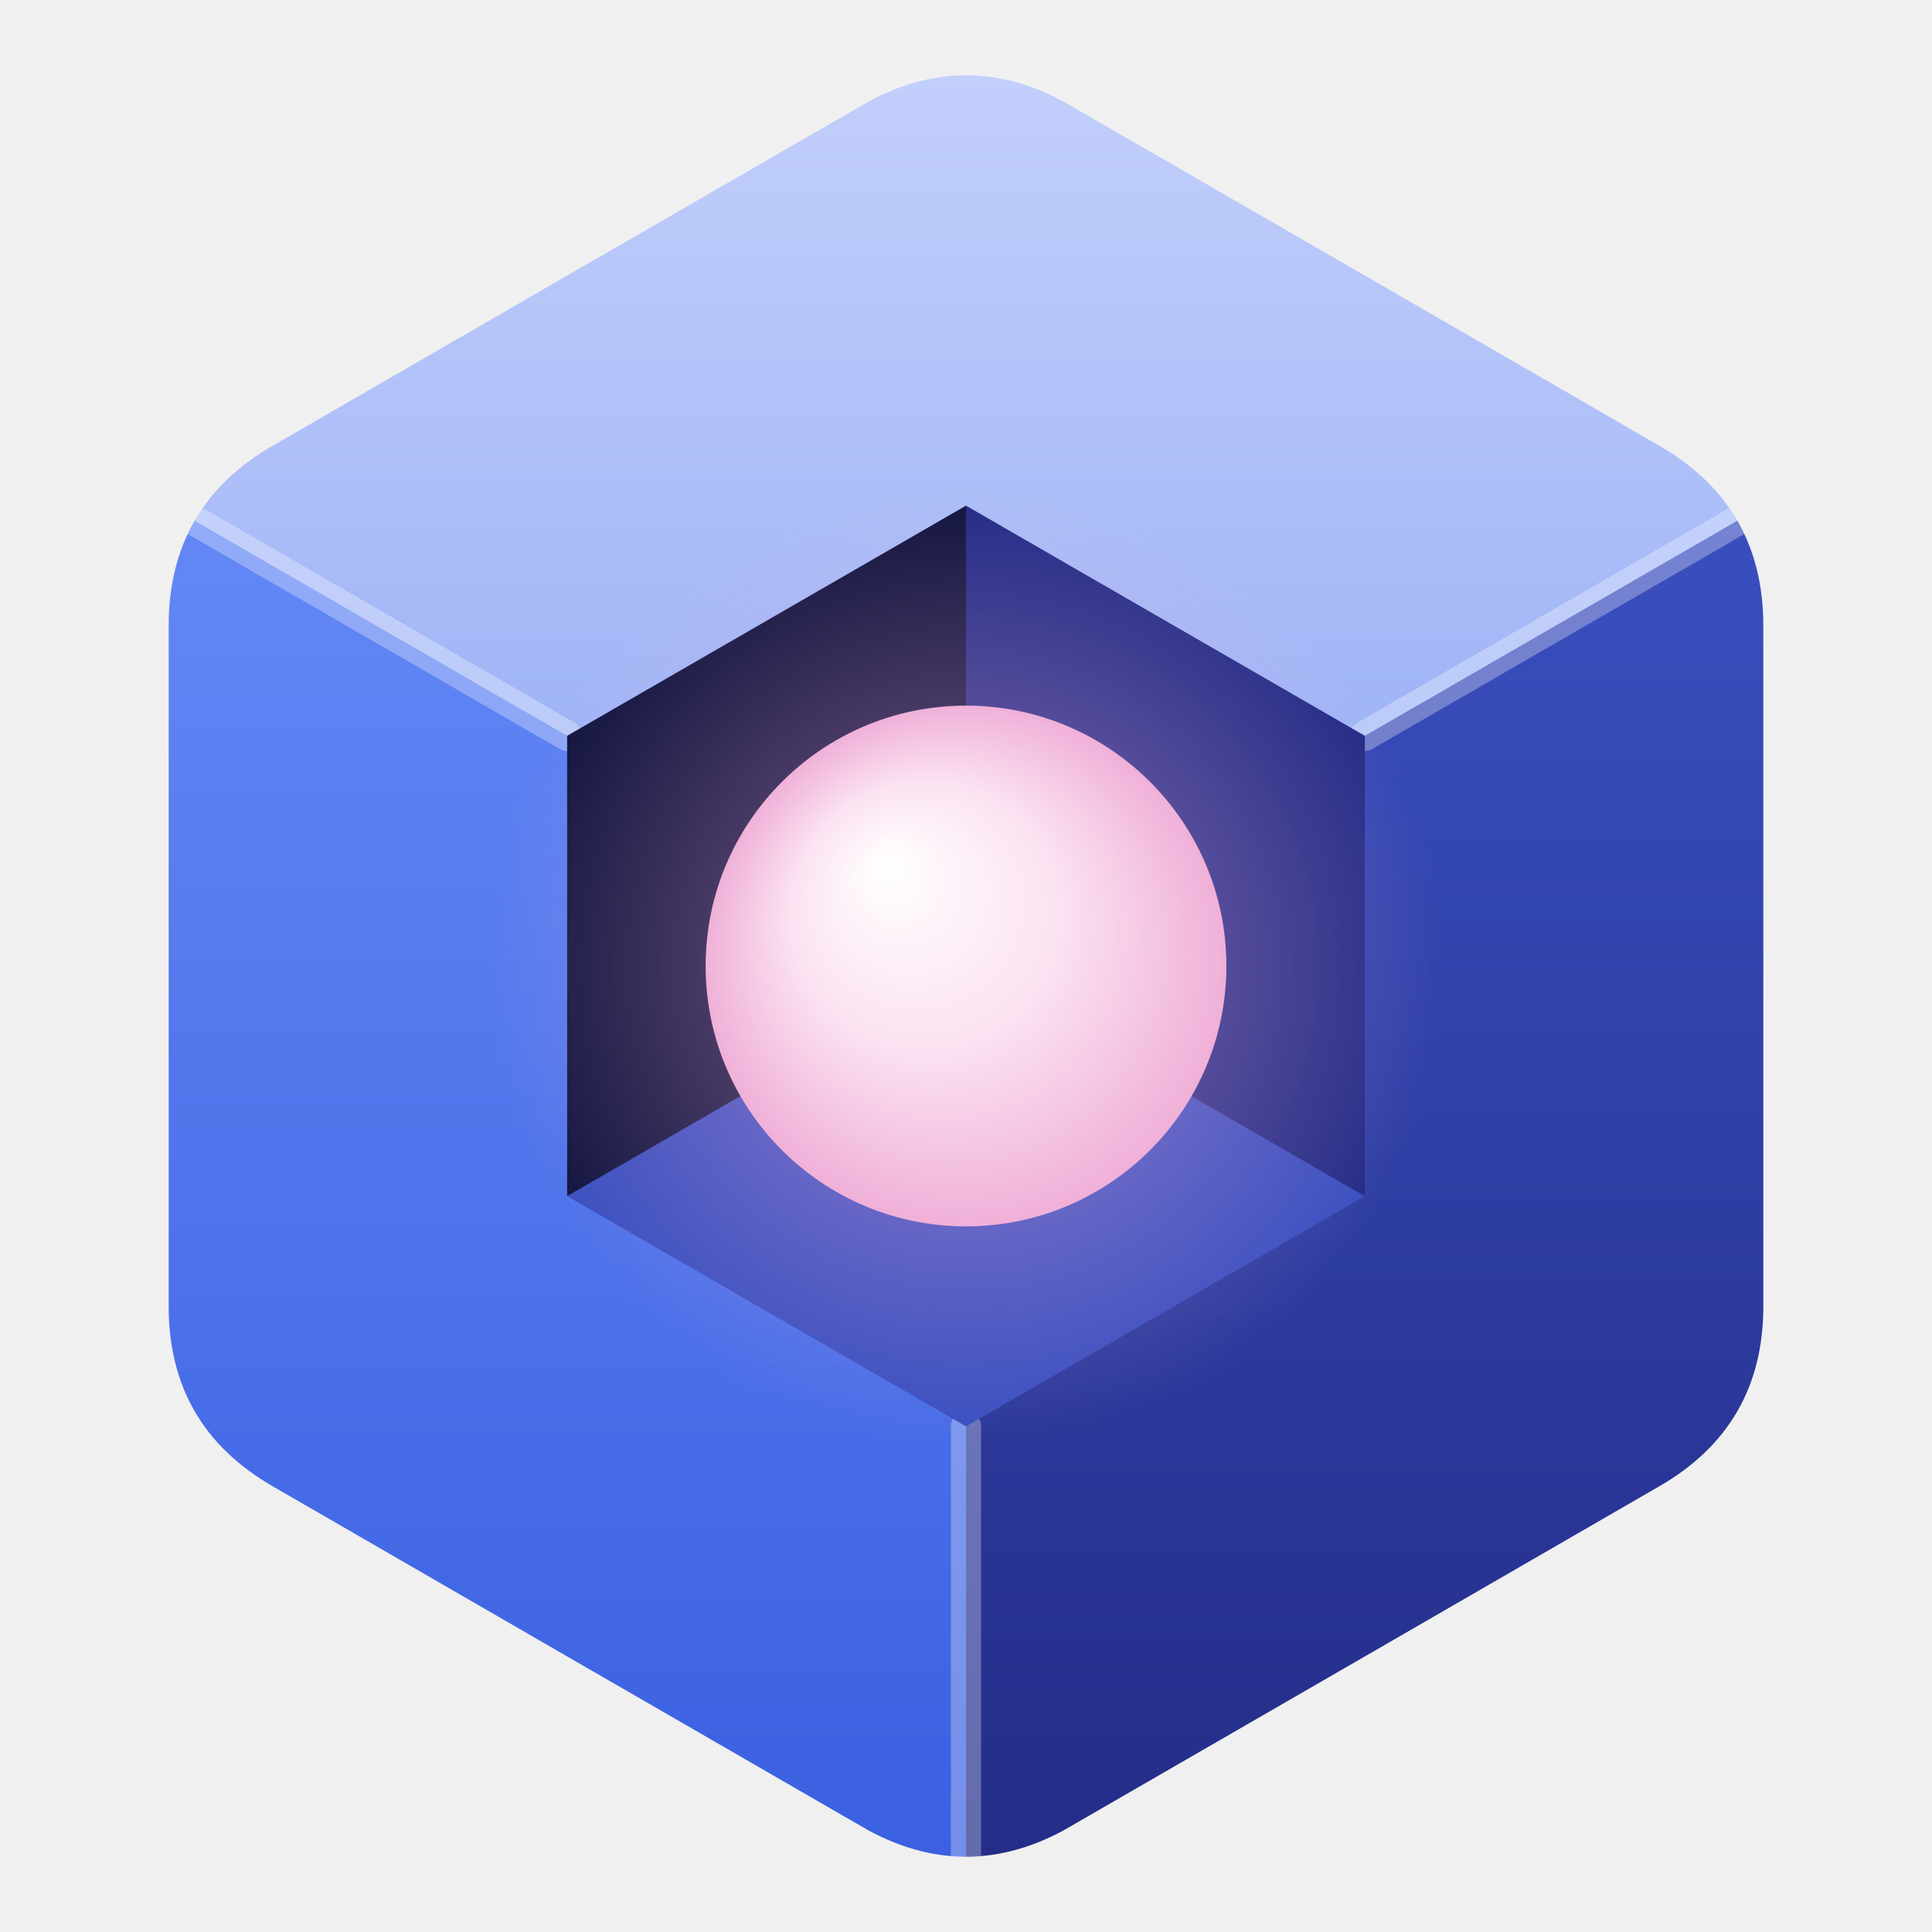
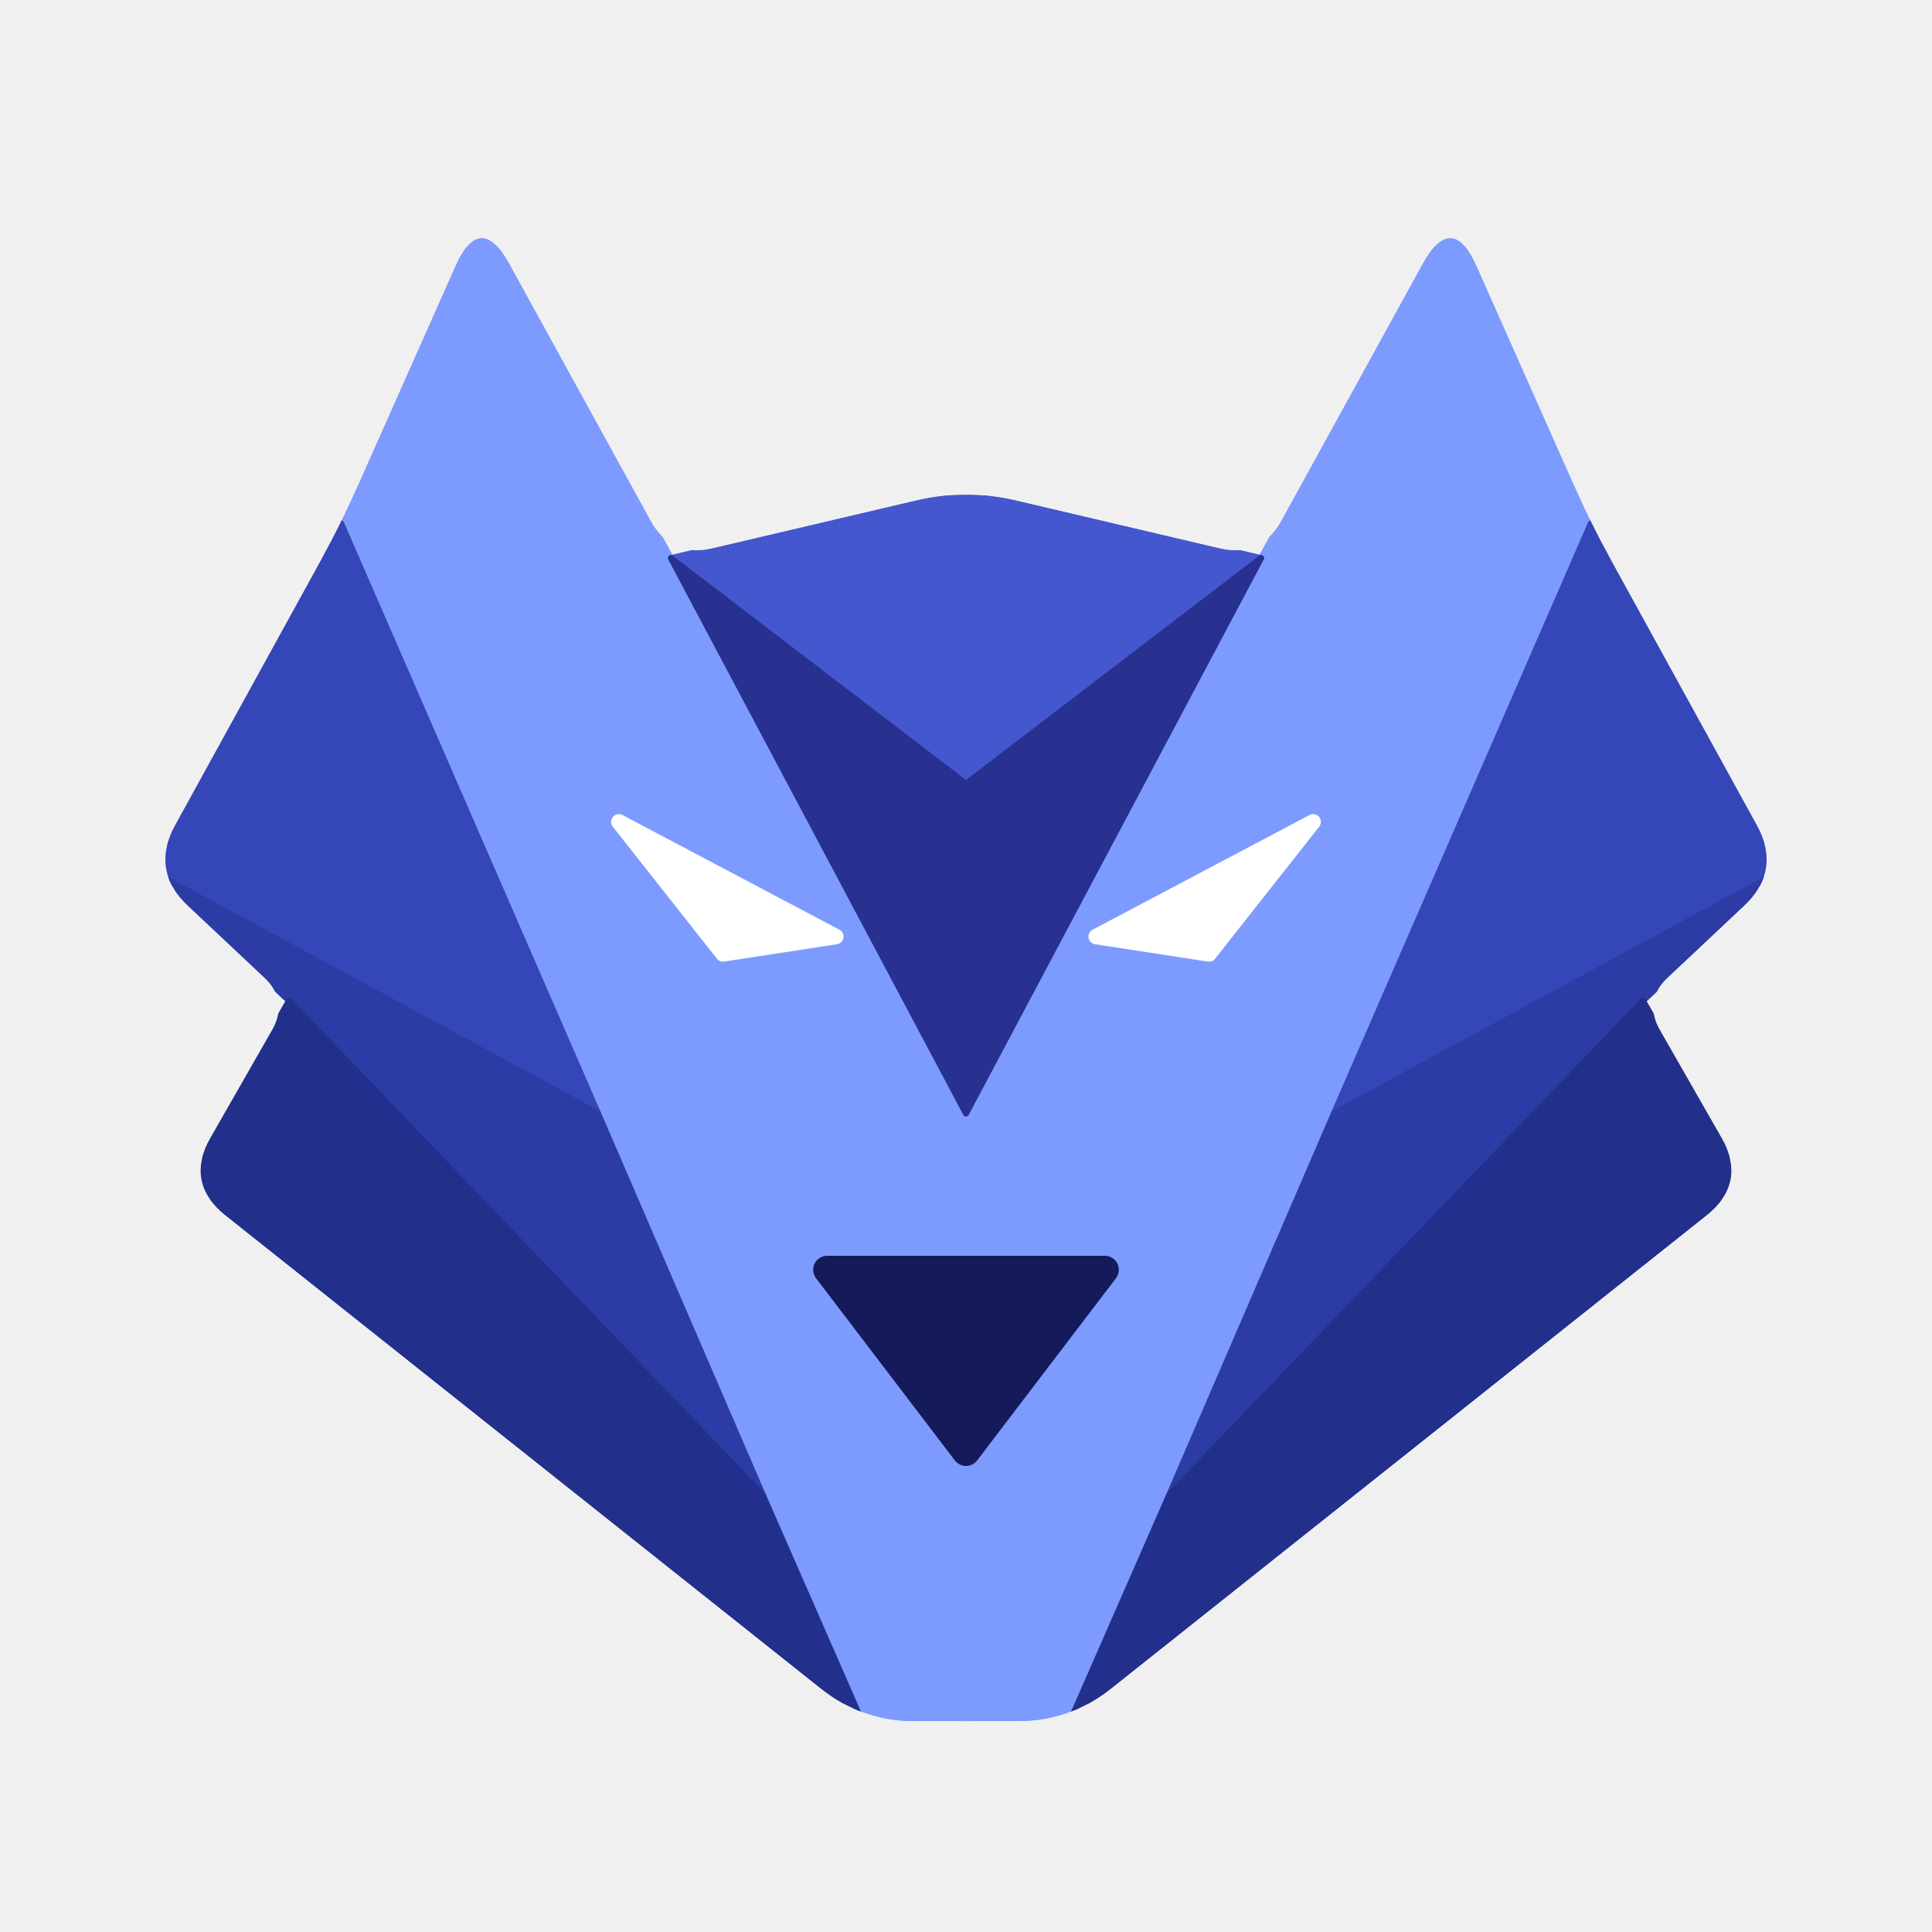
- <svg xmlns="http://www.w3.org/2000/svg" viewBox="0 0 512 512">
+ <svg xmlns="http://www.w3.org/2000/svg" viewBox="0 -11.5 512 512">
  <defs>
-     <linearGradient id="top" gradientUnits="userSpaceOnUse" x1="0" y1="12" x2="0" y2="256">
-       <stop offset="0%" stop-color="#C4D0FB" />
-       <stop offset="100%" stop-color="#93ABF5" />
-     </linearGradient>
-     <linearGradient id="left" gradientUnits="userSpaceOnUse" x1="0" y1="134" x2="0" y2="500">
-       <stop offset="0%" stop-color="#6388F6" />
-       <stop offset="100%" stop-color="#3A5FE0" />
-     </linearGradient>
-     <linearGradient id="right" gradientUnits="userSpaceOnUse" x1="0" y1="134" x2="0" y2="500">
-       <stop offset="0%" stop-color="#3A4FC0" />
-       <stop offset="100%" stop-color="#232C86" />
-     </linearGradient>
-     <radialGradient id="glow">
-       <stop offset="0%" stop-color="#F0B0D8" stop-opacity=".7" />
-       <stop offset="100%" stop-color="#F0B0D8" stop-opacity="0" />
-     </radialGradient>
-     <radialGradient id="orb" fx="34%" fy="30%">
-       <stop offset="0%" stop-color="#FFFFFF" />
-       <stop offset="50%" stop-color="#FBE3F2" />
-       <stop offset="100%" stop-color="#F0B0D8" />
-     </radialGradient>
-     <clipPath id="cube">
-       <path d="M228.4 27.9Q256 12 283.6 27.9L439.7 118.1Q467.3 134 467.3 165.8L467.3 346.2Q467.3 378 439.7 393.9L283.6 484.1Q256 500 228.4 484.1L72.3 393.9Q44.7 378 44.7 346.2L44.7 165.8Q44.7 134 72.3 118.1Z" />
+     <clipPath id="wolf">
+       <path d="M120.7 59.1Q127.2 44.4 135 58.5L172.3 126.3Q177.8 136.4 189 133.8L242.6 121.2Q256 118 269.4 121.2L323 133.8Q334.2 136.4 339.7 126.3L377 58.5Q384.8 44.4 391.3 59.1L416.9 116.7Q421.6 127.2 427.1 137.3L465.5 207.1Q472.2 219.2 462.1 228.6L442.1 247.4Q435.4 253.7 440 261.7L456.2 290Q463 302 452.2 310.6L294.4 436Q283.6 444.6 269.8 444.6L242.2 444.6Q228.4 444.6 217.6 436L59.8 310.6Q49 302 55.8 290L72 261.7Q76.6 253.7 69.9 247.4L49.9 228.6Q39.8 219.2 46.5 207.1L84.9 137.3Q90.4 127.2 95.1 116.7Z" />
    </clipPath>
  </defs>
-   <g clip-path="url(#cube)">
-     <polygon points="256,12 467.3,134 256,256 44.7,134" fill="url(#top)" />
-     <polygon points="44.7,134 256,256 256,500 44.7,378" fill="url(#left)" />
-     <polygon points="467.3,134 256,256 256,500 467.3,378" fill="url(#right)" />
-     <path d="M150.3 195L44.7 134M361.7 195L467.3 134M256 378L256 500" fill="none" stroke="#FFFFFF" stroke-opacity=".3" stroke-width="8" stroke-linecap="round" />
+   <g clip-path="url(#wolf)">
+     <polygon points="127.2,44.4 177.8,136.4 256,283.6 256,444.6 228.4,444.6 90.4,127.2" fill="#7D9BFF" stroke="#7D9BFF" stroke-width="1.6" stroke-linejoin="round" />
+     <polygon points="384.8,44.4 334.2,136.4 256,283.6 256,444.6 283.6,444.6 421.6,127.2" fill="#7D9BFF" stroke="#7D9BFF" stroke-width="1.6" stroke-linejoin="round" />
+     <polygon points="90.4,127.2 39.8,219.2 158.5,283.6" fill="#3446B8" stroke="#3446B8" stroke-width="1.6" stroke-linejoin="round" />
+     <polygon points="421.6,127.2 472.2,219.2 353.5,283.6" fill="#3446B8" stroke="#3446B8" stroke-width="1.6" stroke-linejoin="round" />
+     <polygon points="39.8,219.2 76.6,253.7 202.2,384.8 158.5,283.6" fill="#2C3CA4" stroke="#2C3CA4" stroke-width="1.6" stroke-linejoin="round" />
+     <polygon points="472.2,219.2 435.4,253.7 309.8,384.8 353.5,283.6" fill="#2C3CA4" stroke="#2C3CA4" stroke-width="1.6" stroke-linejoin="round" />
+     <polygon points="76.6,253.7 49,302 228.4,444.6 202.2,384.8" fill="#22308C" stroke="#22308C" stroke-width="1.6" stroke-linejoin="round" />
+     <polygon points="435.4,253.7 463,302 283.6,444.6 309.8,384.8" fill="#22308C" stroke="#22308C" stroke-width="1.6" stroke-linejoin="round" />
+     <polygon points="177.8,136.4 256,118 334.2,136.4 256,196.2" fill="#4557CF" stroke="#4557CF" stroke-width="1.6" stroke-linejoin="round" />
+     <polygon points="177.8,136.4 256,196.2 334.2,136.4 256,283.6" fill="#28318F" stroke="#28318F" stroke-width="1.6" stroke-linejoin="round" />
+     <polygon points="219.2,325 292.8,325 256,373.3" fill="#141A5A" stroke="#141A5A" stroke-width="7.4" stroke-linejoin="round" />
+     <polygon points="164,206.3 221.5,236.7 191.6,241.3" fill="#FFFFFF" stroke="#FFFFFF" stroke-width="4.1" stroke-linejoin="round" />
+     <polygon points="348,206.3 290.5,236.7 320.4,241.3" fill="#FFFFFF" stroke="#FFFFFF" stroke-width="4.1" stroke-linejoin="round" />
  </g>
-   <polygon points="256,256 361.7,317 256,378 150.3,317" fill="#3A4FC0" />
-   <polygon points="256,134 361.7,195 361.7,317 256,256" fill="#232C86" />
-   <polygon points="256,134 150.3,195 150.3,317 256,256" fill="#11143F" />
-   <circle cx="256" cy="256" r="127.3" fill="url(#glow)" opacity=".75" />
-   <circle cx="256" cy="256" r="69" fill="url(#orb)" />
</svg>
